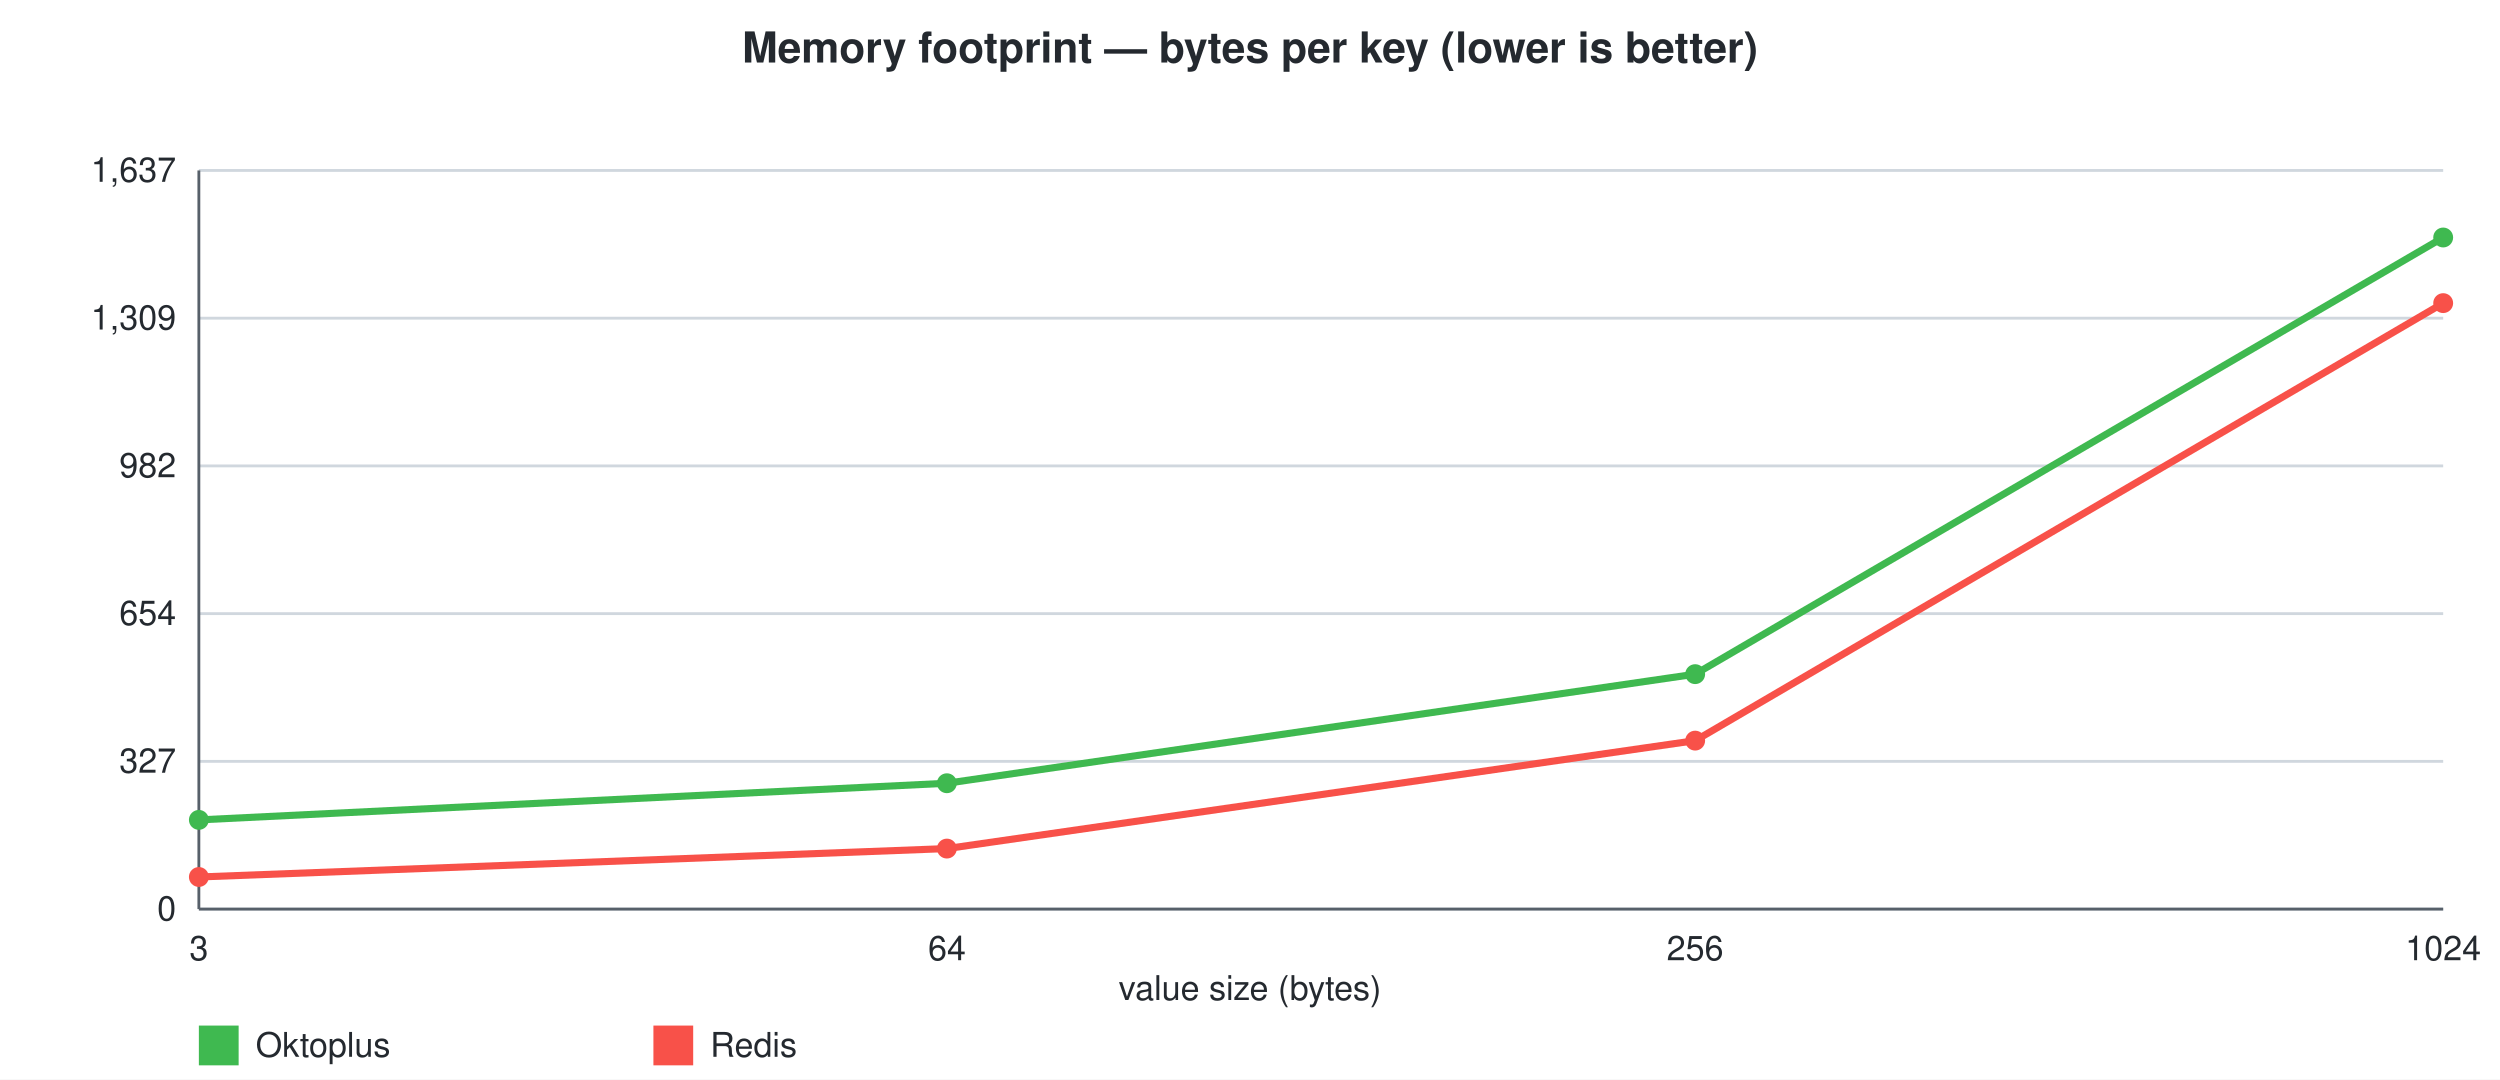
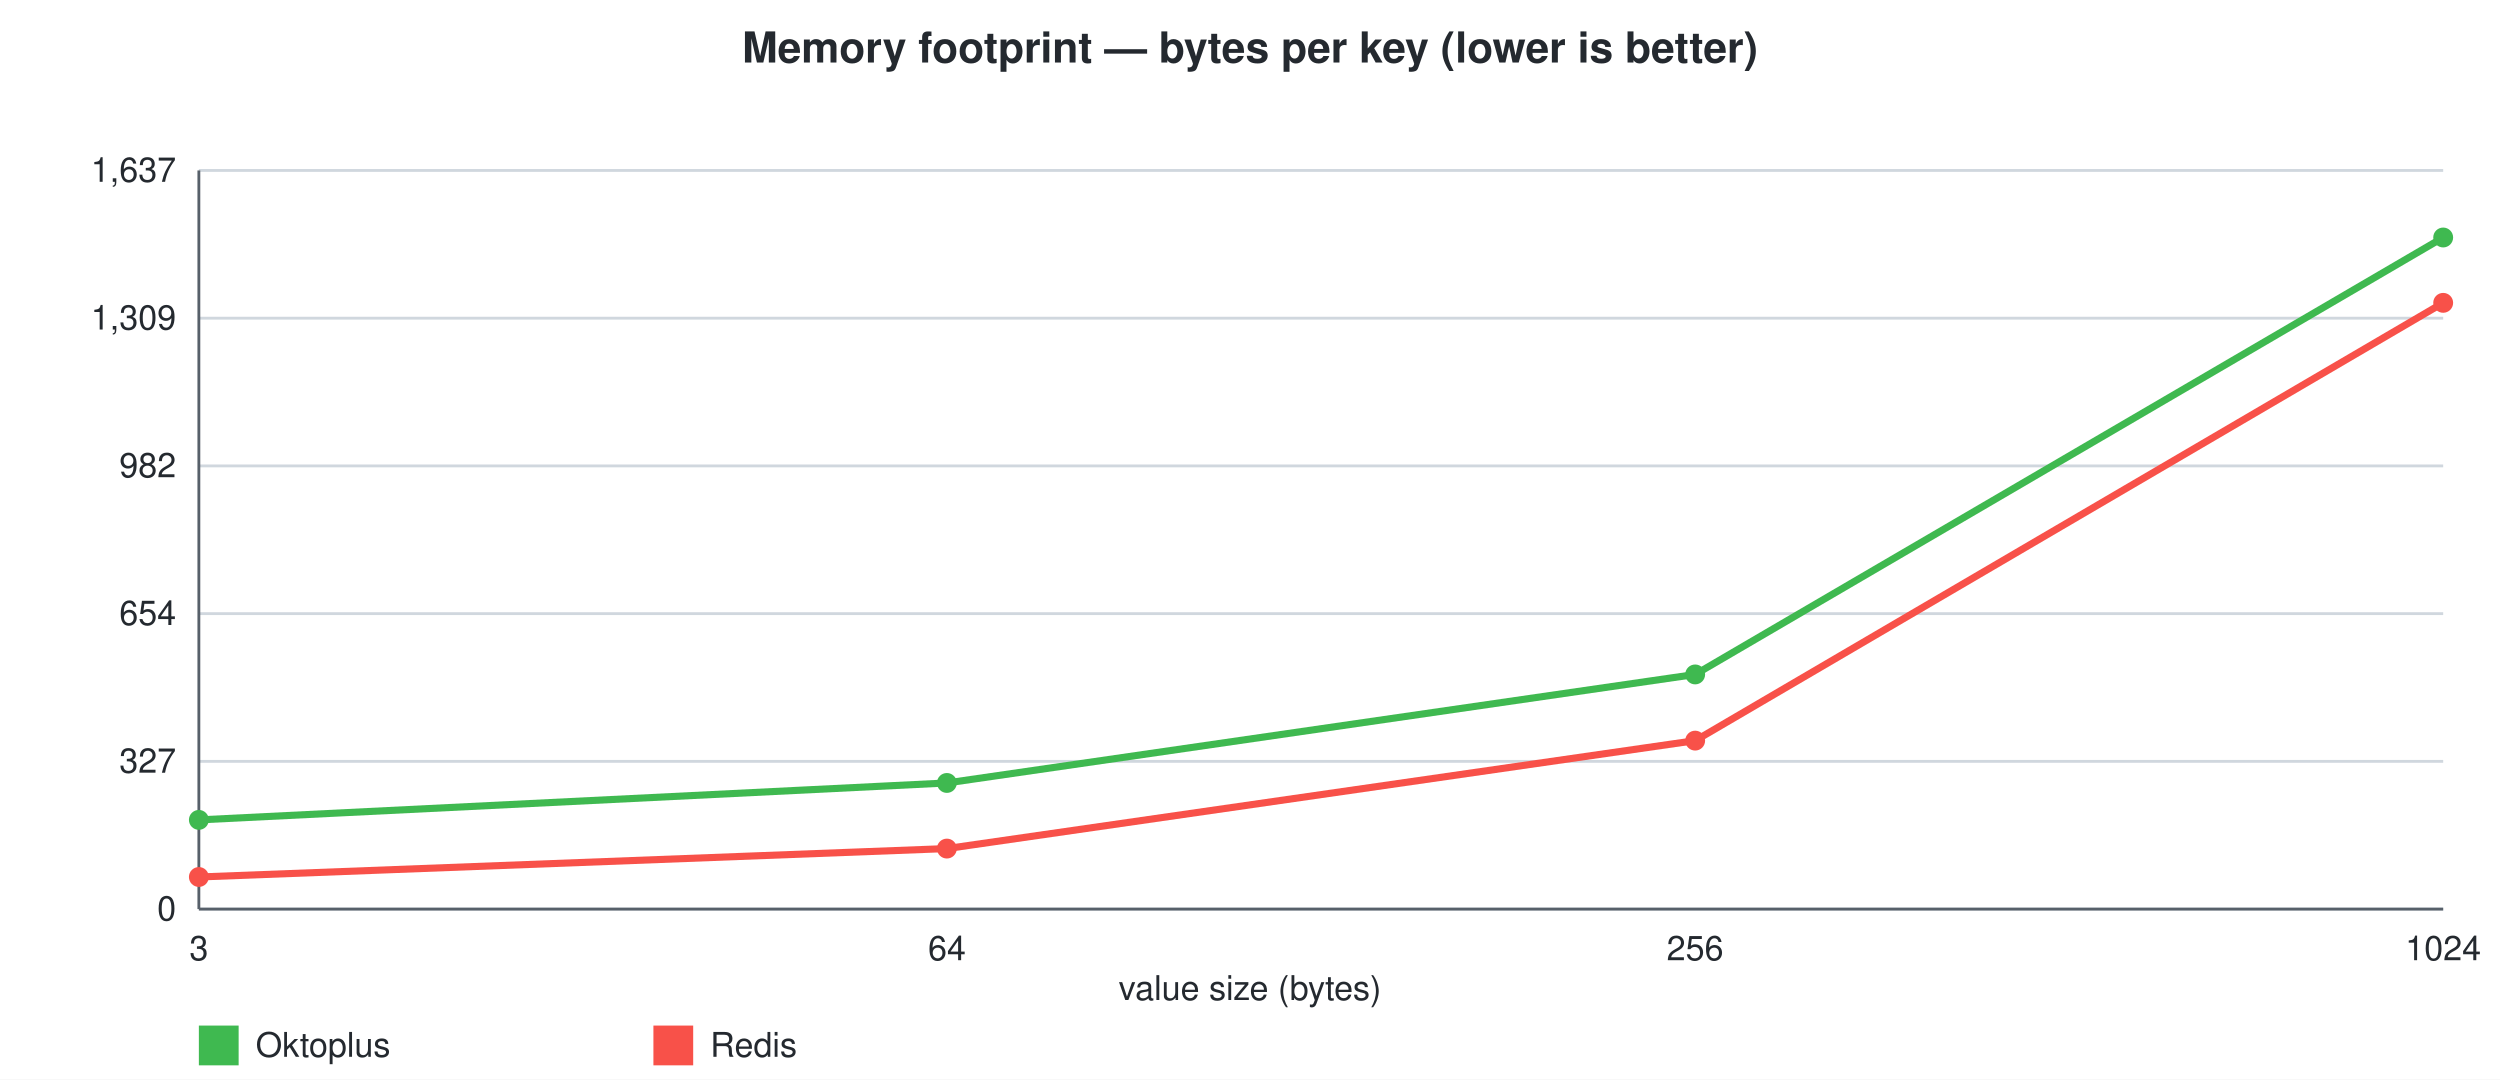
<svg xmlns="http://www.w3.org/2000/svg" width="880" height="380" viewBox="0 0 880 380" font-family="-apple-system, Segoe UI, Helvetica, Arial, sans-serif" font-size="12">
  <rect width="880" height="380" fill="#ffffff" />
  <text x="440.0" y="22" text-anchor="middle" fill="#24292f" font-size="15" font-weight="600">Memory footprint — bytes per key (lower is better)</text>
  <line x1="70" y1="320.0" x2="860" y2="320.0" stroke="#d0d7de" stroke-width="1" />
  <text x="62" y="324.0" text-anchor="end" fill="#24292f">0</text>
  <line x1="70" y1="268.0" x2="860" y2="268.0" stroke="#d0d7de" stroke-width="1" />
  <text x="62" y="272.0" text-anchor="end" fill="#24292f">327</text>
  <line x1="70" y1="216.0" x2="860" y2="216.0" stroke="#d0d7de" stroke-width="1" />
  <text x="62" y="220.0" text-anchor="end" fill="#24292f">654</text>
  <line x1="70" y1="164.0" x2="860" y2="164.0" stroke="#d0d7de" stroke-width="1" />
  <text x="62" y="168.0" text-anchor="end" fill="#24292f">982</text>
  <line x1="70" y1="112.0" x2="860" y2="112.0" stroke="#d0d7de" stroke-width="1" />
  <text x="62" y="116.0" text-anchor="end" fill="#24292f">1,309</text>
  <line x1="70" y1="60.0" x2="860" y2="60.0" stroke="#d0d7de" stroke-width="1" />
  <text x="62" y="64.0" text-anchor="end" fill="#24292f">1,637</text>
  <line x1="70" y1="60" x2="70" y2="320" stroke="#57606a" stroke-width="1" />
  <line x1="70" y1="320" x2="860" y2="320" stroke="#57606a" stroke-width="1" />
  <text x="70.0" y="338" text-anchor="middle" fill="#24292f">3</text>
  <text x="333.333" y="338" text-anchor="middle" fill="#24292f">64</text>
  <text x="596.667" y="338" text-anchor="middle" fill="#24292f">256</text>
  <text x="860.0" y="338" text-anchor="middle" fill="#24292f">1024</text>
  <text x="440.0" y="352" text-anchor="middle" fill="#24292f">value size (bytes)</text>
-   <polyline fill="none" stroke="#3fb950" stroke-width="2.5" points="70.0,288.6 333.3,275.7 596.7,237.3 860.0,83.6" />
+   <polyline fill="none" stroke="#3fb950" stroke-width="2.5" points="70.0,288.6 333.3,275.6 596.7,237.4 860.0,83.6" />
  <circle cx="70.0" cy="288.6" r="3.5" fill="#3fb950" />
-   <circle cx="333.3" cy="275.7" r="3.5" fill="#3fb950" />
-   <circle cx="596.7" cy="237.3" r="3.5" fill="#3fb950" />
+   <circle cx="333.3" cy="275.6" r="3.5" fill="#3fb950" />
+   <circle cx="596.7" cy="237.4" r="3.5" fill="#3fb950" />
  <circle cx="860.0" cy="83.6" r="3.5" fill="#3fb950" />
-   <polyline fill="none" stroke="#f85149" stroke-width="2.5" points="70.0,308.7 333.3,298.7 596.7,260.7 860.0,106.7" />
+   <polyline fill="none" stroke="#f85149" stroke-width="2.5" points="70.0,308.7 333.3,298.7 596.7,260.7 860.0,106.6" />
  <circle cx="70.0" cy="308.7" r="3.5" fill="#f85149" />
  <circle cx="333.3" cy="298.7" r="3.5" fill="#f85149" />
  <circle cx="596.7" cy="260.7" r="3.5" fill="#f85149" />
-   <circle cx="860.0" cy="106.7" r="3.5" fill="#f85149" />
+   <circle cx="860.0" cy="106.6" r="3.5" fill="#f85149" />
  <rect x="70" y="361" width="14" height="14" fill="#3fb950" />
  <text x="90" y="372" fill="#24292f">Oktoplus</text>
  <rect x="230" y="361" width="14" height="14" fill="#f85149" />
  <text x="250" y="372" fill="#24292f">Redis</text>
</svg>
